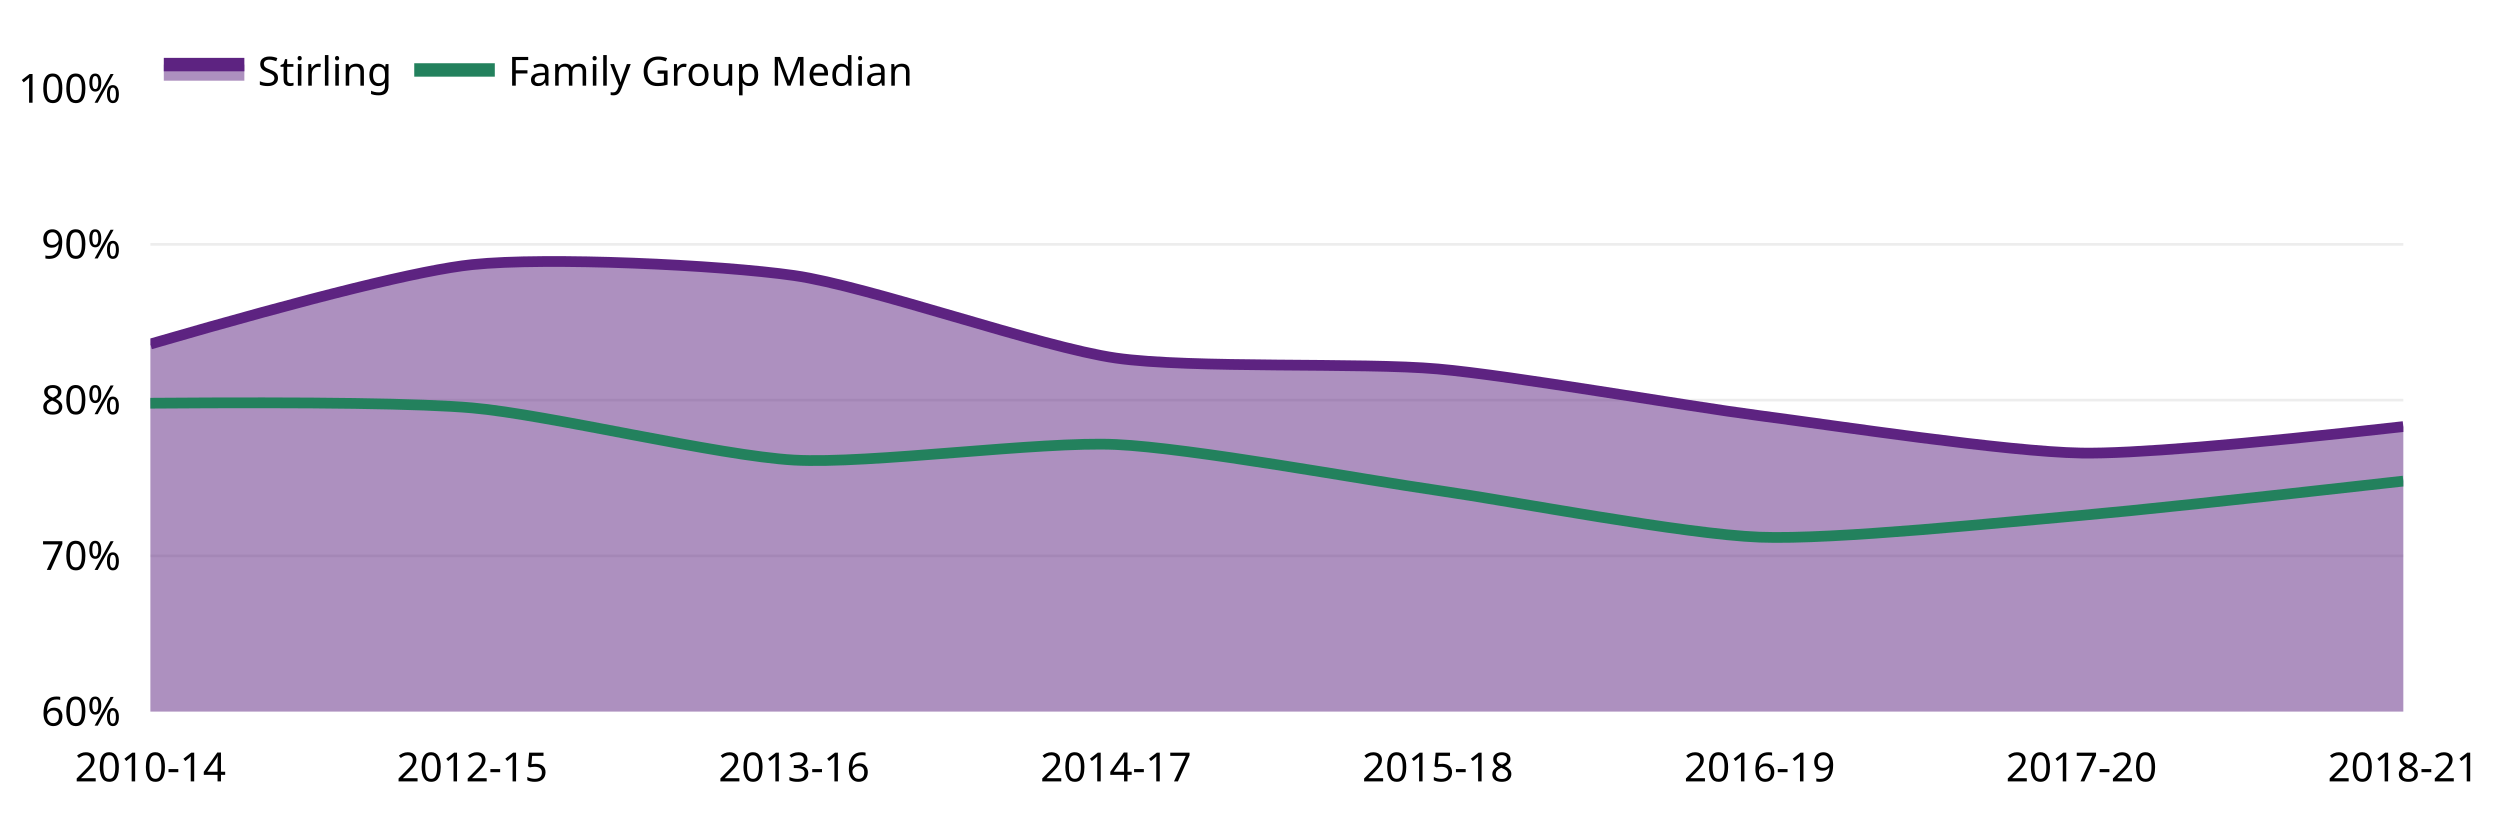
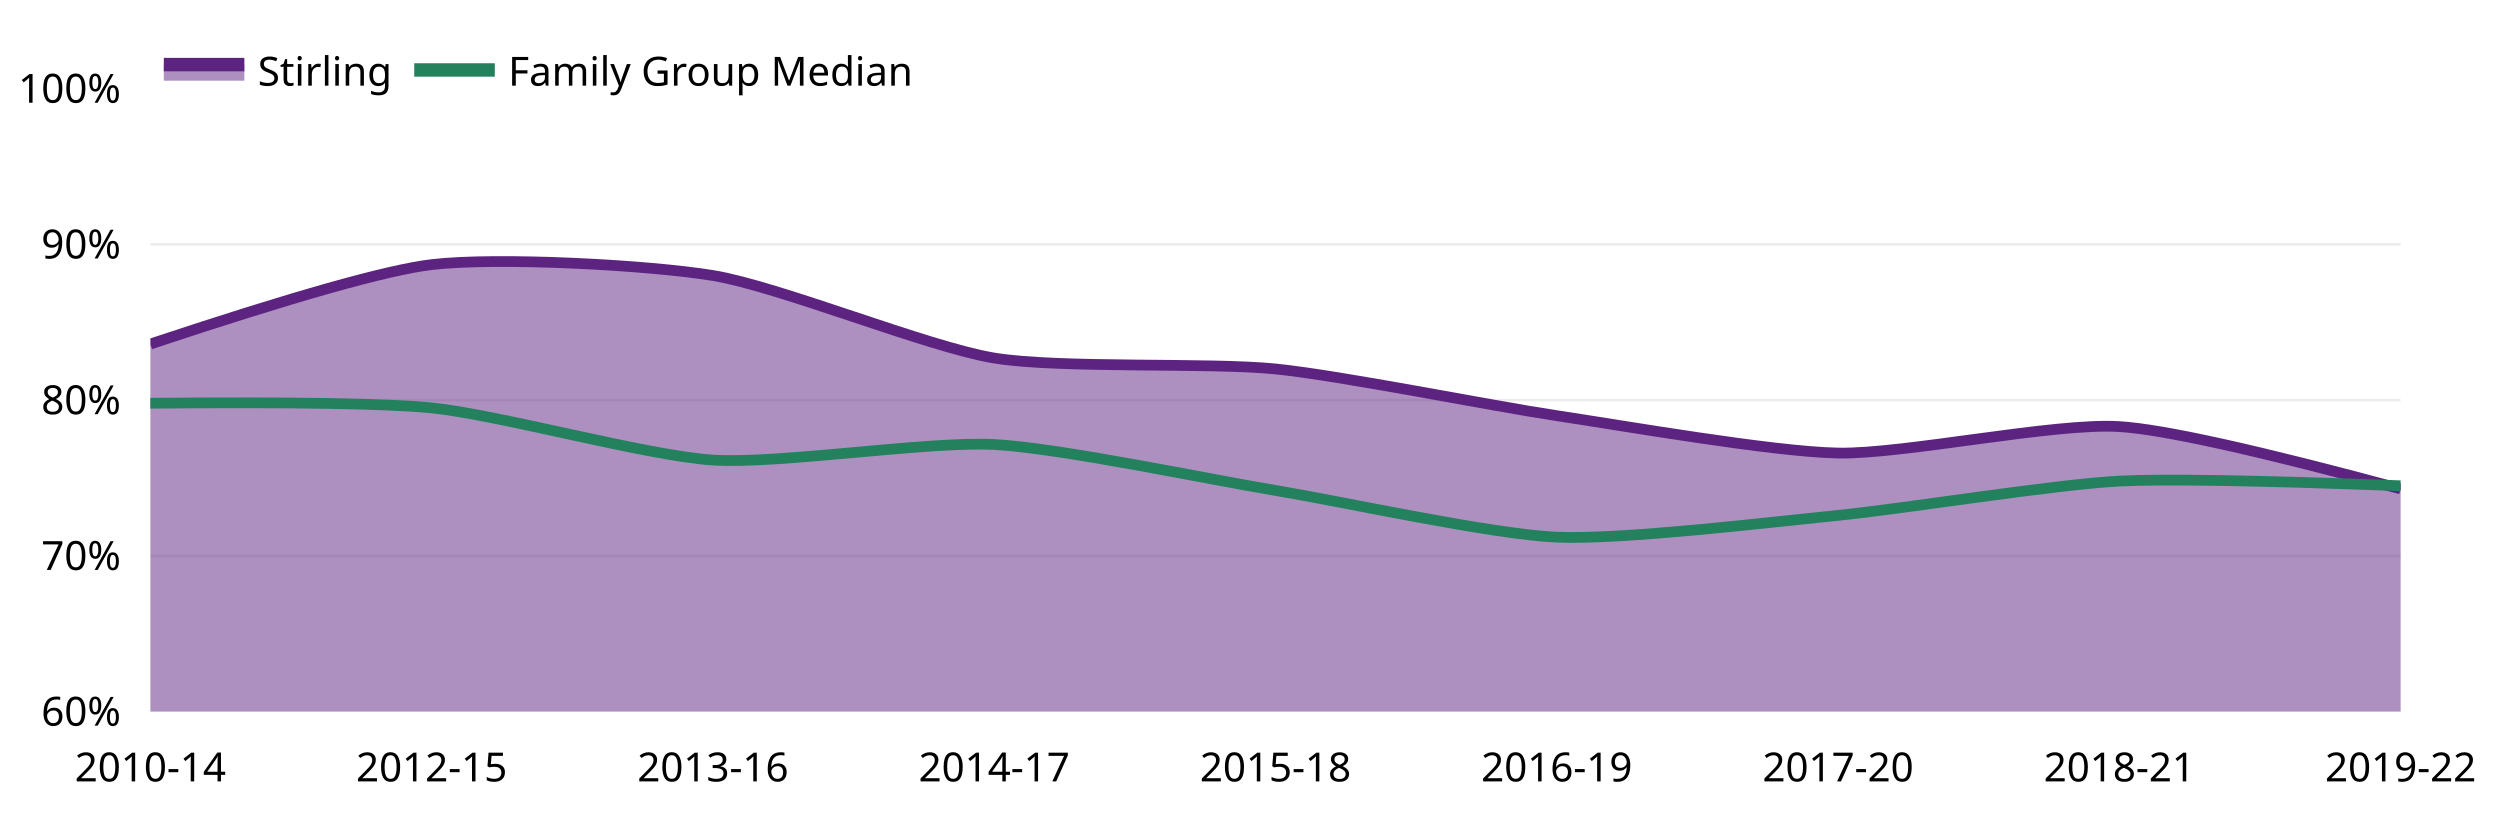
<svg xmlns="http://www.w3.org/2000/svg" class="main-svg" width="931" height="305" style="" viewBox="0 0 931 305">
  <rect x="0" y="0" width="931" height="305" style="fill: rgb(255, 255, 255); fill-opacity: 1;" />
-   <defs id="defs-ee4296">
+   <defs id="defs-3e25f8">
    <g class="clips">
-       <clipPath id="clipee4296xyplot" class="plotclip">
-         <rect width="839" height="232" />
+       <clipPath id="clip3e25f8xyplot" class="plotclip">
+         <rect width="838" height="232" />
      </clipPath>
-       <clipPath class="axesclip" id="clipee4296x">
-         <rect x="56" y="0" width="839" height="305" />
+       <clipPath class="axesclip" id="clip3e25f8x">
+         <rect x="56" y="0" width="838" height="305" />
      </clipPath>
-       <clipPath class="axesclip" id="clipee4296y">
+       <clipPath class="axesclip" id="clip3e25f8y">
        <rect x="0" y="33" width="931" height="232" />
      </clipPath>
-       <clipPath class="axesclip" id="clipee4296xy">
-         <rect x="56" y="33" width="839" height="232" />
+       <clipPath class="axesclip" id="clip3e25f8xy">
+         <rect x="56" y="33" width="838" height="232" />
      </clipPath>
    </g>
    <g class="gradients" />
    <g class="patterns" />
  </defs>
  <g class="bglayer">
-     <rect class="bg" x="46" y="23" width="859" height="252" style="fill: rgb(0, 0, 0); fill-opacity: 0; stroke-width: 0;" />
+     <rect class="bg" x="46" y="23" width="858" height="252" style="fill: rgb(0, 0, 0); fill-opacity: 0; stroke-width: 0;" />
  </g>
  <g class="layer-below">
    <g class="imagelayer" />
    <g class="shapelayer" />
  </g>
  <g class="cartesianlayer">
    <g class="subplot xy">
      <g class="layer-subplot">
        <g class="shapelayer" />
        <g class="imagelayer" />
      </g>
      <g class="gridlayer">
        <g class="x">
-           <path class="xgrid crisp" transform="translate(175.86,0)" d="M0,33v232" style="stroke: rgb(255, 255, 255); stroke-opacity: 1; stroke-width: 1px;" />
-           <path class="xgrid crisp" transform="translate(295.71,0)" d="M0,33v232" style="stroke: rgb(255, 255, 255); stroke-opacity: 1; stroke-width: 1px;" />
-           <path class="xgrid crisp" transform="translate(415.57,0)" d="M0,33v232" style="stroke: rgb(255, 255, 255); stroke-opacity: 1; stroke-width: 1px;" />
-           <path class="xgrid crisp" transform="translate(535.43,0)" d="M0,33v232" style="stroke: rgb(255, 255, 255); stroke-opacity: 1; stroke-width: 1px;" />
-           <path class="xgrid crisp" transform="translate(655.29,0)" d="M0,33v232" style="stroke: rgb(255, 255, 255); stroke-opacity: 1; stroke-width: 1px;" />
-           <path class="xgrid crisp" transform="translate(775.14,0)" d="M0,33v232" style="stroke: rgb(255, 255, 255); stroke-opacity: 1; stroke-width: 1px;" />
+           <path class="xgrid crisp" transform="translate(160.75,0)" d="M0,33v232" style="stroke: rgb(255, 255, 255); stroke-opacity: 1; stroke-width: 1px;" />
+           <path class="xgrid crisp" transform="translate(265.5,0)" d="M0,33v232" style="stroke: rgb(255, 255, 255); stroke-opacity: 1; stroke-width: 1px;" />
+           <path class="xgrid crisp" transform="translate(370.25,0)" d="M0,33v232" style="stroke: rgb(255, 255, 255); stroke-opacity: 1; stroke-width: 1px;" />
+           <path class="xgrid crisp" transform="translate(475,0)" d="M0,33v232" style="stroke: rgb(255, 255, 255); stroke-opacity: 1; stroke-width: 1px;" />
+           <path class="xgrid crisp" transform="translate(579.75,0)" d="M0,33v232" style="stroke: rgb(255, 255, 255); stroke-opacity: 1; stroke-width: 1px;" />
+           <path class="xgrid crisp" transform="translate(684.5,0)" d="M0,33v232" style="stroke: rgb(255, 255, 255); stroke-opacity: 1; stroke-width: 1px;" />
+           <path class="xgrid crisp" transform="translate(789.25,0)" d="M0,33v232" style="stroke: rgb(255, 255, 255); stroke-opacity: 1; stroke-width: 1px;" />
        </g>
        <g class="y">
-           <path class="ygrid crisp" transform="translate(0,207)" d="M56,0h839" style="stroke: rgb(237, 237, 237); stroke-opacity: 1; stroke-width: 1px;" />
-           <path class="ygrid crisp" transform="translate(0,149)" d="M56,0h839" style="stroke: rgb(237, 237, 237); stroke-opacity: 1; stroke-width: 1px;" />
-           <path class="ygrid crisp" transform="translate(0,91)" d="M56,0h839" style="stroke: rgb(237, 237, 237); stroke-opacity: 1; stroke-width: 1px;" />
+           <path class="ygrid crisp" transform="translate(0,207)" d="M56,0h838" style="stroke: rgb(237, 237, 237); stroke-opacity: 1; stroke-width: 1px;" />
+           <path class="ygrid crisp" transform="translate(0,149)" d="M56,0h838" style="stroke: rgb(237, 237, 237); stroke-opacity: 1; stroke-width: 1px;" />
+           <path class="ygrid crisp" transform="translate(0,91)" d="M56,0h838" style="stroke: rgb(237, 237, 237); stroke-opacity: 1; stroke-width: 1px;" />
        </g>
      </g>
      <g class="zerolinelayer" />
      <path class="xlines-below" />
      <path class="ylines-below" />
      <g class="overlines-below" />
      <g class="xaxislayer-below" />
      <g class="yaxislayer-below" />
      <g class="overaxes-below" />
-       <g class="plot" transform="translate(56,33)" clip-path="url(#clipee4296xyplot)">
+       <g class="plot" transform="translate(56,33)" clip-path="url(#clip3e25f8xyplot)">
        <g class="scatterlayer mlayer">
-           <g class="trace scatter trace4eb038" style="stroke-miterlimit: 2;">
+           <g class="trace scatter traceeffa25" style="stroke-miterlimit: 2;">
            <g class="fills">
              <g>
-                 <path class="js-fill" d="M839,580L0,580L0,95.12Q91.69,68.48 119.86,65.54C147.63,62.64 211.96,65.62 239.71,69.6C267.9,73.64 331.38,96.3 359.57,100.34C387.32,104.32 451.53,101.91 479.43,104.4C507.47,106.9 571.3,118.14 599.29,121.8C627.23,125.45 691.15,135.25 719.14,135.72Q747.08,136.19 839,125.86" style="fill: rgb(93, 35, 129); fill-opacity: 0.5; stroke-width: 0;" />
+                 <path class="js-fill" d="M838,580L0,580L0,95.12Q80.07,68.47 104.75,65.54C128.97,62.66 185.3,65.64 209.5,69.6C234.19,73.64 289.56,96.3 314.25,100.34C338.45,104.3 394.64,101.91 419,104.4C443.52,106.9 499.28,118.14 523.75,121.8C548.16,125.45 604.03,135.25 628.5,135.72C652.92,136.19 708.93,124.35 733.25,125.86Q757.81,127.39 838,149.06" style="fill: rgb(93, 35, 129); fill-opacity: 0.5; stroke-width: 0;" />
              </g>
            </g>
            <g class="errorbars" />
            <g class="lines">
-               <path class="js-line" d="M0,95.12Q91.69,68.48 119.86,65.54C147.63,62.64 211.96,65.62 239.71,69.6C267.9,73.64 331.38,96.3 359.57,100.34C387.32,104.32 451.53,101.91 479.43,104.4C507.47,106.9 571.3,118.14 599.29,121.8C627.23,125.45 691.15,135.25 719.14,135.72Q747.08,136.19 839,125.86" style="vector-effect: non-scaling-stroke; fill: none; stroke: rgb(93, 35, 129); stroke-opacity: 1; stroke-width: 4px; opacity: 1;" />
+               <path class="js-line" d="M0,95.12Q80.07,68.47 104.75,65.54C128.97,62.66 185.3,65.64 209.5,69.6C234.19,73.64 289.56,96.3 314.25,100.34C338.45,104.3 394.64,101.91 419,104.4C443.52,106.9 499.28,118.14 523.75,121.8C548.16,125.45 604.03,135.25 628.5,135.72C652.92,136.19 708.93,124.35 733.25,125.86Q757.81,127.39 838,149.06" style="vector-effect: non-scaling-stroke; fill: none; stroke: rgb(93, 35, 129); stroke-opacity: 1; stroke-width: 4px; opacity: 1;" />
            </g>
            <g class="points" />
            <g class="text" />
          </g>
-           <g class="trace scatter trace5b0757" style="stroke-miterlimit: 2; opacity: 1;">
+           <g class="trace scatter traceb23e63" style="stroke-miterlimit: 2; opacity: 1;">
            <g class="fills" />
            <g class="errorbars" />
            <g class="lines">
-               <path class="js-line" d="M0,117.16Q91.98,116.45 119.86,118.9C147.92,121.36 211.66,136.75 239.71,138.33C267.59,139.9 331.66,131.23 359.57,132.53C387.6,133.84 451.47,145.61 479.43,149.64C507.4,153.67 571.27,165.97 599.29,167.04C627.2,168.11 691.2,161.35 719.14,158.92Q747.13,156.48 839,146.16" style="vector-effect: non-scaling-stroke; fill: none; stroke: rgb(35, 129, 93); stroke-opacity: 1; stroke-width: 4px; opacity: 1;" />
+               <path class="js-line" d="M0,117.16Q80.41,116.46 104.75,118.9C129.3,121.36 184.96,136.76 209.5,138.33C233.85,139.89 289.88,131.23 314.25,132.53C338.76,133.84 394.56,145.61 419,149.64C443.44,153.67 499.24,165.97 523.75,167.04C548.13,168.1 604.08,161.35 628.5,158.92C652.97,156.48 708.76,147.44 733.25,146.16Q757.65,144.88 838,147.9" style="vector-effect: non-scaling-stroke; fill: none; stroke: rgb(35, 129, 93); stroke-opacity: 1; stroke-width: 4px; opacity: 1;" />
            </g>
            <g class="points" />
            <g class="text" />
          </g>
        </g>
      </g>
      <g class="overplot" />
      <path class="xlines-above crisp" d="M0,0" style="fill: none;" />
      <path class="ylines-above crisp" d="M0,0" style="fill: none;" />
      <g class="overlines-above" />
      <g class="xaxislayer-above">
        <g class="xtick">
          <text text-anchor="middle" x="0" y="291" transform="translate(56,0)" style="font-family: 'Segoe UI Semibold'; font-size: 15px; fill: rgb(0, 0, 0); fill-opacity: 1; white-space: pre; opacity: 1;">2010-14</text>
        </g>
        <g class="xtick">
-           <text text-anchor="middle" x="0" y="291" transform="translate(175.86,0)" style="font-family: 'Segoe UI Semibold'; font-size: 15px; fill: rgb(0, 0, 0); fill-opacity: 1; white-space: pre; opacity: 1;">2012-15</text>
+           <text text-anchor="middle" x="0" y="291" transform="translate(160.75,0)" style="font-family: 'Segoe UI Semibold'; font-size: 15px; fill: rgb(0, 0, 0); fill-opacity: 1; white-space: pre; opacity: 1;">2012-15</text>
        </g>
        <g class="xtick">
-           <text text-anchor="middle" x="0" y="291" transform="translate(295.71,0)" style="font-family: 'Segoe UI Semibold'; font-size: 15px; fill: rgb(0, 0, 0); fill-opacity: 1; white-space: pre; opacity: 1;">2013-16</text>
+           <text text-anchor="middle" x="0" y="291" transform="translate(265.5,0)" style="font-family: 'Segoe UI Semibold'; font-size: 15px; fill: rgb(0, 0, 0); fill-opacity: 1; white-space: pre; opacity: 1;">2013-16</text>
        </g>
        <g class="xtick">
-           <text text-anchor="middle" x="0" y="291" transform="translate(415.57,0)" style="font-family: 'Segoe UI Semibold'; font-size: 15px; fill: rgb(0, 0, 0); fill-opacity: 1; white-space: pre; opacity: 1;">2014-17</text>
+           <text text-anchor="middle" x="0" y="291" transform="translate(370.25,0)" style="font-family: 'Segoe UI Semibold'; font-size: 15px; fill: rgb(0, 0, 0); fill-opacity: 1; white-space: pre; opacity: 1;">2014-17</text>
        </g>
        <g class="xtick">
-           <text text-anchor="middle" x="0" y="291" transform="translate(535.43,0)" style="font-family: 'Segoe UI Semibold'; font-size: 15px; fill: rgb(0, 0, 0); fill-opacity: 1; white-space: pre; opacity: 1;">2015-18</text>
+           <text text-anchor="middle" x="0" y="291" transform="translate(475,0)" style="font-family: 'Segoe UI Semibold'; font-size: 15px; fill: rgb(0, 0, 0); fill-opacity: 1; white-space: pre; opacity: 1;">2015-18</text>
        </g>
        <g class="xtick">
-           <text text-anchor="middle" x="0" y="291" transform="translate(655.29,0)" style="font-family: 'Segoe UI Semibold'; font-size: 15px; fill: rgb(0, 0, 0); fill-opacity: 1; white-space: pre; opacity: 1;">2016-19</text>
+           <text text-anchor="middle" x="0" y="291" transform="translate(579.75,0)" style="font-family: 'Segoe UI Semibold'; font-size: 15px; fill: rgb(0, 0, 0); fill-opacity: 1; white-space: pre; opacity: 1;">2016-19</text>
        </g>
        <g class="xtick">
-           <text text-anchor="middle" x="0" y="291" transform="translate(775.14,0)" style="font-family: 'Segoe UI Semibold'; font-size: 15px; fill: rgb(0, 0, 0); fill-opacity: 1; white-space: pre; opacity: 1;">2017-20</text>
+           <text text-anchor="middle" x="0" y="291" transform="translate(684.5,0)" style="font-family: 'Segoe UI Semibold'; font-size: 15px; fill: rgb(0, 0, 0); fill-opacity: 1; white-space: pre; opacity: 1;">2017-20</text>
        </g>
        <g class="xtick">
-           <text text-anchor="middle" x="0" y="291" transform="translate(895,0)" style="font-family: 'Segoe UI Semibold'; font-size: 15px; fill: rgb(0, 0, 0); fill-opacity: 1; white-space: pre; opacity: 1;">2018-21</text>
+           <text text-anchor="middle" x="0" y="291" transform="translate(789.25,0)" style="font-family: 'Segoe UI Semibold'; font-size: 15px; fill: rgb(0, 0, 0); fill-opacity: 1; white-space: pre; opacity: 1;">2018-21</text>
+         </g>
+         <g class="xtick">
+           <text text-anchor="middle" x="0" y="291" transform="translate(894,0)" style="font-family: 'Segoe UI Semibold'; font-size: 15px; fill: rgb(0, 0, 0); fill-opacity: 1; white-space: pre; opacity: 1;">2019-22</text>
        </g>
      </g>
      <g class="yaxislayer-above">
        <g class="ytick">
          <text text-anchor="end" x="45" y="5.25" transform="translate(0,265)" style="font-family: 'Segoe UI Semibold'; font-size: 15px; fill: rgb(0, 0, 0); fill-opacity: 1; white-space: pre; opacity: 1;">60%</text>
        </g>
        <g class="ytick">
          <text text-anchor="end" x="45" y="5.25" style="font-family: 'Segoe UI Semibold'; font-size: 15px; fill: rgb(0, 0, 0); fill-opacity: 1; white-space: pre; opacity: 1;" transform="translate(0,207)">70%</text>
        </g>
        <g class="ytick">
          <text text-anchor="end" x="45" y="5.25" style="font-family: 'Segoe UI Semibold'; font-size: 15px; fill: rgb(0, 0, 0); fill-opacity: 1; white-space: pre; opacity: 1;" transform="translate(0,149)">80%</text>
        </g>
        <g class="ytick">
          <text text-anchor="end" x="45" y="5.25" style="font-family: 'Segoe UI Semibold'; font-size: 15px; fill: rgb(0, 0, 0); fill-opacity: 1; white-space: pre; opacity: 1;" transform="translate(0,91)">90%</text>
        </g>
        <g class="ytick">
          <text text-anchor="end" x="45" y="5.25" style="font-family: 'Segoe UI Semibold'; font-size: 15px; fill: rgb(0, 0, 0); fill-opacity: 1; white-space: pre; opacity: 1;" transform="translate(0,33)">100%</text>
        </g>
      </g>
      <g class="overaxes-above" />
    </g>
  </g>
  <g class="polarlayer" />
  <g class="smithlayer" />
  <g class="ternarylayer" />
  <g class="geolayer" />
  <g class="funnelarealayer" />
  <g class="pielayer" />
  <g class="iciclelayer" />
  <g class="treemaplayer" />
  <g class="sunburstlayer" />
  <g class="glimages" />
-   <defs id="topdefs-ee4296">
+   <defs id="topdefs-3e25f8">
    <g class="clips" />
-     <clipPath id="legendee4296">
+     <clipPath id="legend3e25f8">
      <rect width="285" height="33" x="0" y="0" />
    </clipPath>
  </defs>
  <g class="layer-above">
    <g class="imagelayer" />
    <g class="shapelayer" />
  </g>
  <g class="infolayer">
    <g class="legend" pointer-events="all" transform="translate(56,9.8)">
      <rect class="bg" shape-rendering="crispEdges" width="285" height="33" x="0" y="0" style="stroke: rgb(68, 68, 68); stroke-opacity: 1; fill: rgb(0, 0, 0); fill-opacity: 0; stroke-width: 0px;" />
-       <g class="scrollbox" transform="" clip-path="url(#legendee4296)">
+       <g class="scrollbox" transform="" clip-path="url(#legend3e25f8)">
        <g class="groups">
          <g class="traces" transform="translate(0,16.25)" style="opacity: 1;">
            <text class="legendtext" text-anchor="start" x="40" y="5.85" style="font-family: 'Segoe UI Semibold'; font-size: 15px; fill: rgb(0, 0, 0); fill-opacity: 1; white-space: pre;">Stirling</text>
            <g class="layers">
              <g class="legendfill">
                <path class="js-fill" d="M5,-2h30v6h-30z" style="stroke-width: 0; fill: rgb(93, 35, 129); fill-opacity: 0.5;" />
              </g>
              <g class="legendlines">
                <path class="js-line" d="M5,-2h30" style="fill: none; stroke: rgb(93, 35, 129); stroke-opacity: 1; stroke-width: 5px;" />
              </g>
              <g class="legendsymbols">
                <g class="legendpoints" />
              </g>
            </g>
            <rect class="legendtoggle" x="0" y="-11.25" width="90.766" height="22.5" style="fill: rgb(0, 0, 0); fill-opacity: 0;" />
          </g>
          <g class="traces" transform="translate(93.26562,16.25)" style="opacity: 1;">
            <text class="legendtext" text-anchor="start" x="40" y="5.85" style="font-family: 'Segoe UI Semibold'; font-size: 15px; fill: rgb(0, 0, 0); fill-opacity: 1; white-space: pre;">Family Group Median</text>
            <g class="layers" style="opacity: 1;">
              <g class="legendfill" />
              <g class="legendlines">
                <path class="js-line" d="M5,0h30" style="fill: none; stroke: rgb(35, 129, 93); stroke-opacity: 1; stroke-width: 5px;" />
              </g>
              <g class="legendsymbols">
                <g class="legendpoints" />
              </g>
            </g>
            <rect class="legendtoggle" x="0" y="-11.25" width="188.609" height="22.5" style="fill: rgb(0, 0, 0); fill-opacity: 0;" />
          </g>
        </g>
      </g>
      <rect class="scrollbar" rx="20" ry="3" width="0" height="0" x="0" y="0" style="fill: rgb(128, 139, 164); fill-opacity: 1;" />
    </g>
    <g class="g-gtitle" />
    <g class="g-xtitle" />
    <g class="g-ytitle" />
  </g>
</svg>
